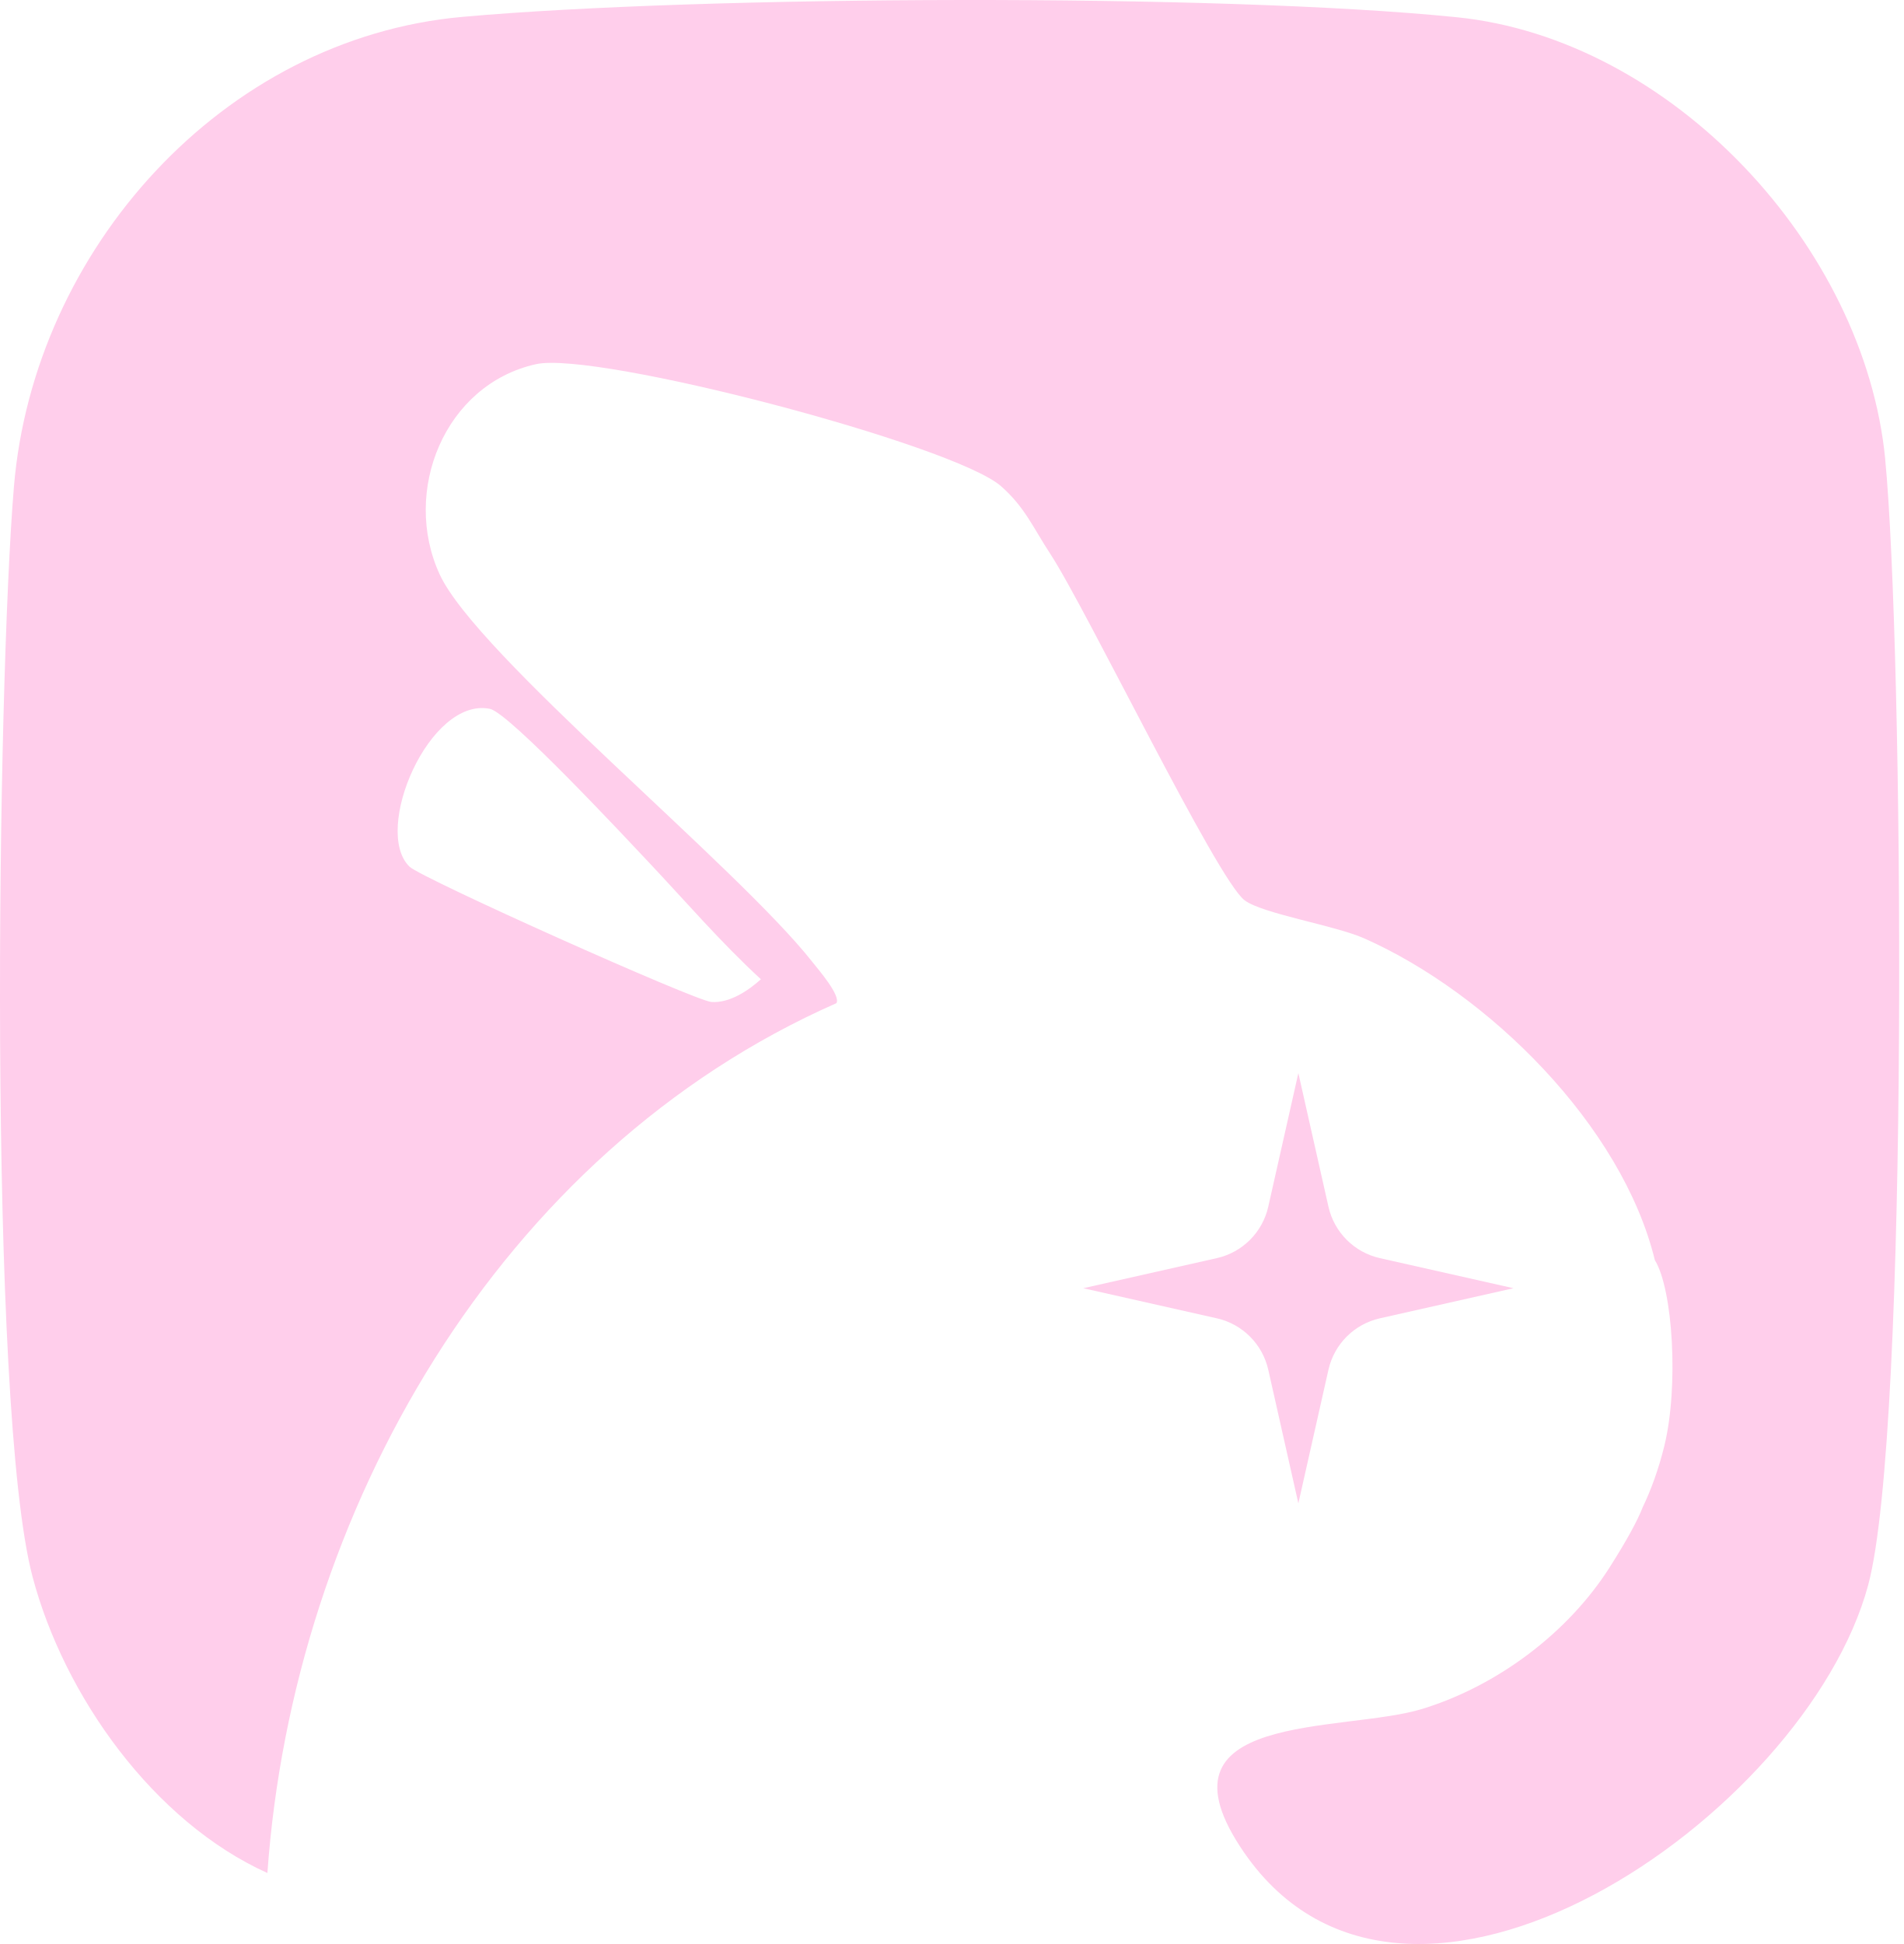
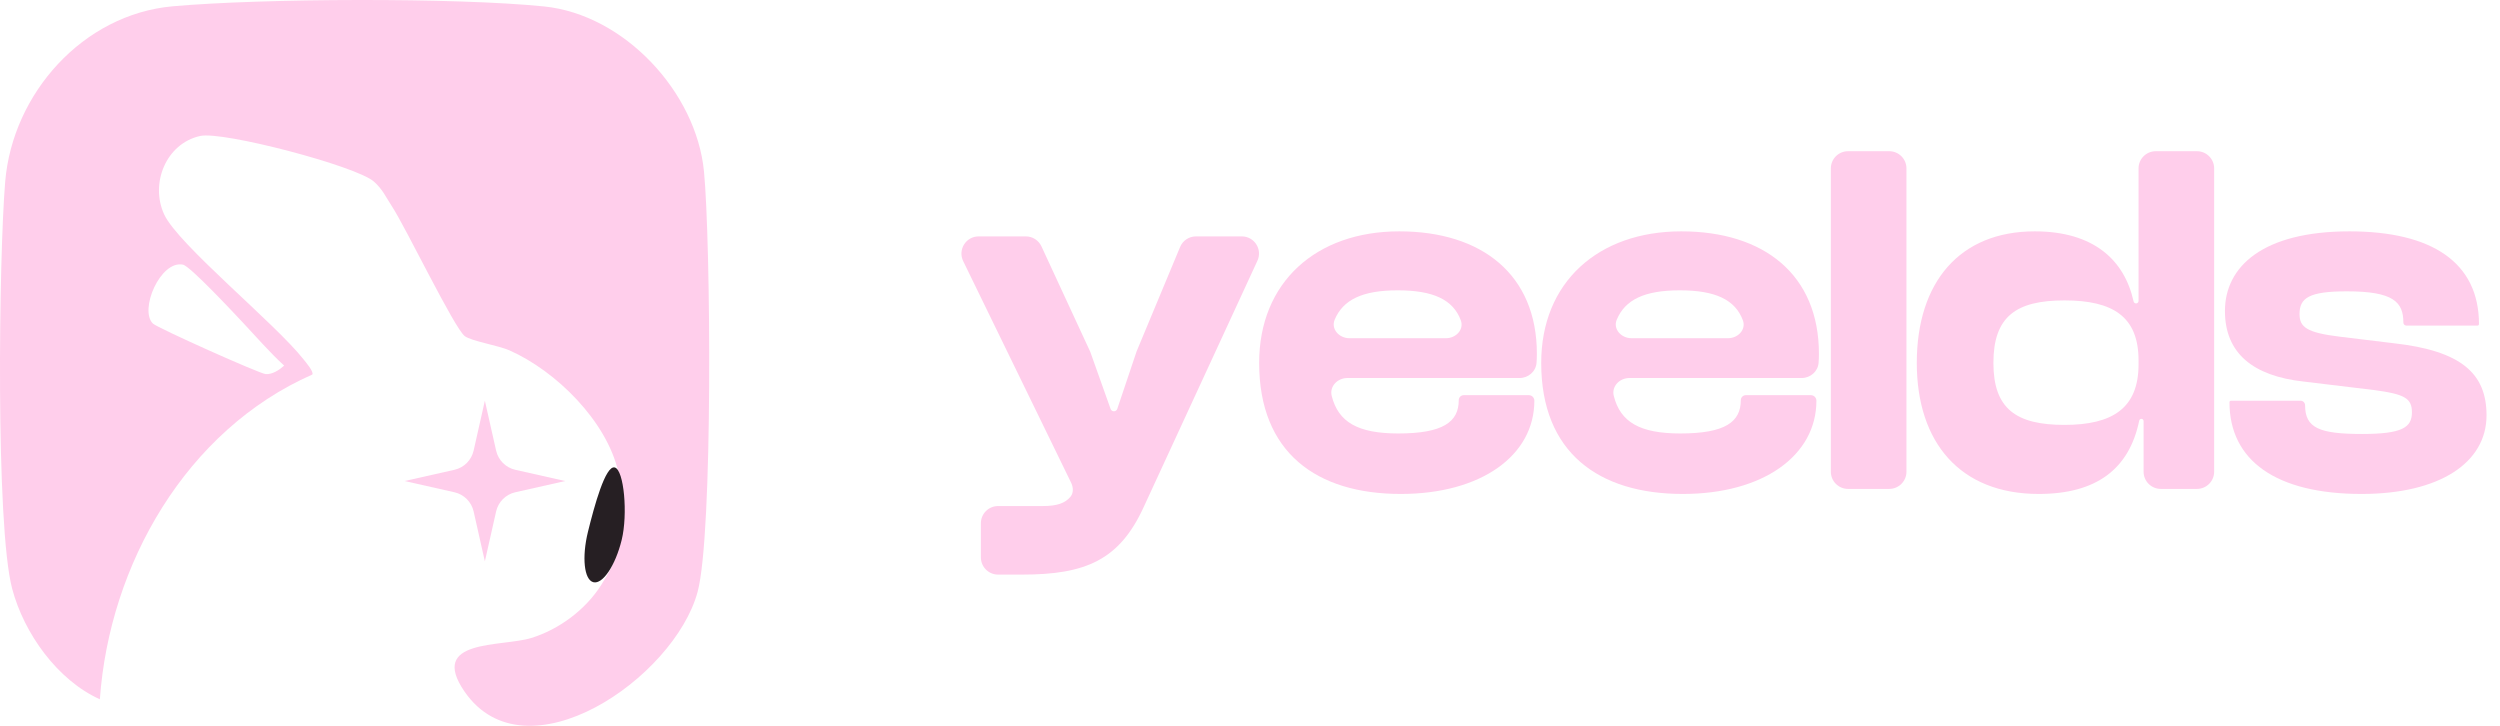
- <svg xmlns="http://www.w3.org/2000/svg" width="333" height="340" viewBox="0 0 333 340" fill="none">
-   <path d="M227.12 187.68L232.384 211.049C233.394 215.532 236.895 219.033 241.378 220.043L264.747 225.307L241.378 230.571C236.895 231.581 233.394 235.081 232.384 239.564L227.12 262.933L221.856 239.564C220.846 235.081 217.345 231.581 212.862 230.571L189.493 225.307L212.862 220.043C217.345 219.033 220.846 215.532 221.856 211.049L227.12 187.68Z" fill="#FFCEEB" />
-   <path fill-rule="evenodd" clip-rule="evenodd" d="M80.93 2.947C122.807 -0.794 213.34 -1.189 254.826 3.013C292.474 6.828 326.155 43.166 329.776 80.27H329.768C332.931 112.674 334.066 250.328 326.786 277.266C315.854 317.716 246.284 365.499 217.644 324.023C200.447 299.123 234.917 303.169 248.869 298.863C261.956 294.824 274.315 285.58 281.61 274.067C284.633 269.299 286.441 265.966 287.376 263.566C288.842 260.528 290.15 256.9 291.129 252.927C293.688 242.538 292.638 225.482 289.482 220.394C283.715 196.773 260.294 173.704 238.636 164.116C233.452 161.826 220.838 159.811 217.72 157.461C212.844 153.779 190.064 106.523 183.693 96.818C180.8 92.415 179.268 88.674 175.105 85.03C166.781 77.742 104.371 61.343 93.762 63.693C77.774 67.241 70.223 85.93 76.91 100.455C83.409 114.563 128.96 151.519 142.131 168.274C143.093 169.502 147.104 174.112 146.315 175.451C87.203 201.503 51.254 264.458 46.776 327.585C26.881 318.601 11.231 296.661 5.701 275.792C-2.157 246.147 -0.496 120.037 2.441 85.06C5.912 43.806 38.842 6.702 80.93 2.947ZM85.715 123.979C75.137 121.807 65.099 145.219 71.635 151.578C73.709 153.594 121.56 175.034 124.445 175.243C127.616 175.465 130.854 173.294 133.107 171.271C126.12 164.853 119.945 157.661 113.461 150.782C109.524 146.61 89.096 124.678 85.707 123.979H85.715Z" fill="#FFCEEB" />
+ <svg xmlns="http://www.w3.org/2000/svg" viewBox="0 0 124 36" width="124" height="36" fill="none" role="img" aria-label="Yeelds">
+   <path d="M24.049 19.875L24.607 22.349C24.714 22.824 25.084 23.195 25.559 23.302L28.033 23.859L25.559 24.416C25.084 24.523 24.714 24.894 24.607 25.369L24.049 27.843L23.492 25.369C23.385 24.894 23.015 24.523 22.54 24.416L20.065 23.859L22.54 23.302C23.015 23.195 23.385 22.824 23.492 22.349L24.049 19.875Z" fill="#FFCEEB" />
+   <path d="M34.917 8.499C34.534 4.571 30.968 0.723 26.982 0.319C22.589 -0.126 13.003 -0.084 8.569 0.312C4.113 0.71 0.626 4.638 0.258 9.006C-0.053 12.71 -0.228 26.063 0.604 29.202C1.189 31.411 2.846 33.734 4.953 34.685C5.427 28.002 9.233 21.336 15.492 18.577C15.576 18.435 15.151 17.947 15.049 17.817C13.655 16.043 8.832 12.13 8.143 10.636C7.435 9.098 8.235 7.12 9.928 6.744C11.051 6.495 17.659 8.231 18.541 9.003C18.981 9.389 19.144 9.785 19.45 10.251C20.124 11.279 22.536 16.282 23.053 16.672C23.383 16.921 24.718 17.134 25.267 17.377C27.58 18.401 30.082 20.876 30.666 23.399C30.747 23.747 31.004 25.409 30.857 25.556C30.668 25.745 28.923 25.019 29.576 26.517C30.044 27.59 31.289 26.697 29.817 29.019C29.045 30.238 27.736 31.217 26.351 31.644C24.873 32.1 21.224 31.672 23.045 34.308C26.077 38.7 33.443 33.641 34.601 29.358C35.372 26.505 35.252 11.93 34.917 8.499H34.917ZM9.075 13.127C9.434 13.201 11.597 15.523 12.014 15.965C12.7 16.694 13.354 17.455 14.094 18.135C13.855 18.349 13.512 18.579 13.177 18.555C12.871 18.533 7.805 16.263 7.585 16.049C6.893 15.376 7.956 12.897 9.076 13.127H9.075Z" fill="#FFCEEB" />
+   <path d="M30.835 26.783C30.522 28.053 29.894 28.991 29.433 28.878C28.971 28.764 28.851 27.642 29.164 26.371C29.477 25.101 30.029 23.073 30.49 23.186C30.952 23.3 31.148 25.512 30.835 26.783Z" fill="#261F23" />
+   <path d="M50.702 28.5H49.505C49.034 28.5 48.652 28.118 48.652 27.647V25.953C48.652 25.482 49.034 25.1 49.505 25.1H51.727C52.432 25.1 52.832 24.955 53.093 24.642C53.256 24.447 53.237 24.168 53.126 23.939L47.774 12.952C47.498 12.385 47.911 11.725 48.542 11.725H50.881C51.214 11.725 51.516 11.918 51.656 12.22L54.077 17.45L55.085 20.283C55.11 20.353 55.176 20.4 55.251 20.4C55.326 20.4 55.393 20.352 55.417 20.28L56.377 17.425L58.533 12.25C58.666 11.932 58.976 11.725 59.321 11.725H61.593C62.216 11.725 62.629 12.371 62.367 12.936L56.727 25.15C55.527 27.775 53.852 28.5 50.702 28.5Z" fill="#FFCEEB" />
+   <path d="M69.479 24.5C65.304 24.5 62.454 22.45 62.454 18C62.454 14 65.279 11.475 69.404 11.475C73.504 11.475 76.229 13.625 76.229 17.55C76.229 17.711 76.223 17.856 76.212 17.996C76.18 18.427 75.803 18.75 75.37 18.75H66.828C66.339 18.75 65.934 19.166 66.053 19.639C66.38 20.932 67.342 21.5 69.354 21.5C71.579 21.5 72.354 20.925 72.354 19.85C72.354 19.712 72.466 19.6 72.604 19.6H75.829C75.981 19.6 76.104 19.723 76.104 19.875C76.104 22.6 73.454 24.5 69.479 24.5ZM69.329 14.4C67.578 14.4 66.617 14.864 66.201 15.854C66.005 16.322 66.422 16.775 66.929 16.775H71.722C72.214 16.775 72.627 16.349 72.456 15.888C72.077 14.862 71.085 14.4 69.329 14.4Z" fill="#FFCEEB" />
+   <path d="M83.469 24.5C79.294 24.5 76.444 22.45 76.444 18C76.444 14 79.269 11.475 83.394 11.475C87.494 11.475 90.219 13.625 90.219 17.55C90.219 17.711 90.213 17.856 90.202 17.996C90.17 18.427 89.793 18.75 89.361 18.75H80.818C80.329 18.75 79.924 19.166 80.044 19.639C80.37 20.932 81.332 21.5 83.344 21.5C85.569 21.5 86.344 20.925 86.344 19.85C86.344 19.712 86.456 19.6 86.594 19.6H89.819C89.971 19.6 90.094 19.723 90.094 19.875C90.094 22.6 87.444 24.5 83.469 24.5ZM83.319 14.4C81.568 14.4 80.607 14.864 80.192 15.854C79.995 16.322 80.412 16.775 80.919 16.775H85.713C86.204 16.775 86.617 16.349 86.447 15.888C86.067 14.862 85.076 14.4 83.319 14.4Z" fill="#FFCEEB" />
+   <path d="M94.56 23.397C94.56 23.868 94.177 24.25 93.706 24.25H91.663C91.192 24.25 90.81 23.868 90.81 23.397V8.353C90.81 7.882 91.192 7.5 91.663 7.5H93.706C94.177 7.5 94.56 7.882 94.56 8.353V23.397Z" fill="#FFCEEB" />
+   <path d="M101.122 24.5C97.222 24.5 95.073 21.95 95.073 18C95.073 14 97.198 11.475 100.922 11.475C103.85 11.475 105.374 12.904 105.826 14.951C105.839 15.008 105.89 15.05 105.949 15.05C106.017 15.05 106.072 14.995 106.072 14.926V8.353C106.072 7.882 106.455 7.5 106.926 7.5H108.969C109.44 7.5 109.822 7.882 109.822 8.353V23.397C109.822 23.868 109.44 24.25 108.969 24.25H107.176C106.705 24.25 106.322 23.868 106.322 23.397V20.884C106.322 20.824 106.273 20.775 106.213 20.775C106.16 20.775 106.115 20.813 106.105 20.864C105.607 23.28 103.963 24.5 101.122 24.5ZM98.873 18C98.873 20.275 99.998 21.075 102.397 21.075C104.772 21.075 106.072 20.25 106.072 18.075V17.875C106.072 15.7 104.797 14.9 102.397 14.9C99.998 14.9 98.873 15.7 98.873 18Z" fill="#FFCEEB" />
+   <path d="M117.132 24.5C112.907 24.5 110.582 22.85 110.582 19.95C110.582 19.909 110.615 19.875 110.657 19.875H114.107C114.231 19.875 114.332 19.976 114.332 20.1C114.332 21.225 115.032 21.525 117.157 21.525C119.157 21.525 119.632 21.2 119.632 20.45C119.632 19.75 119.257 19.55 117.782 19.35L114.257 18.925C111.757 18.65 110.357 17.525 110.357 15.425C110.357 13.225 112.232 11.475 116.532 11.475C120.632 11.475 122.957 13.025 122.957 16.075C122.957 16.116 122.923 16.15 122.882 16.15H119.357C119.274 16.15 119.207 16.083 119.207 16C119.207 14.975 118.707 14.45 116.407 14.45C114.532 14.45 114.057 14.775 114.057 15.575C114.057 16.225 114.407 16.5 116.057 16.7L118.732 17.025C122.082 17.4 123.332 18.525 123.332 20.6C123.332 22.95 121.007 24.5 117.132 24.5Z" fill="#FFCEEB" />
</svg>
